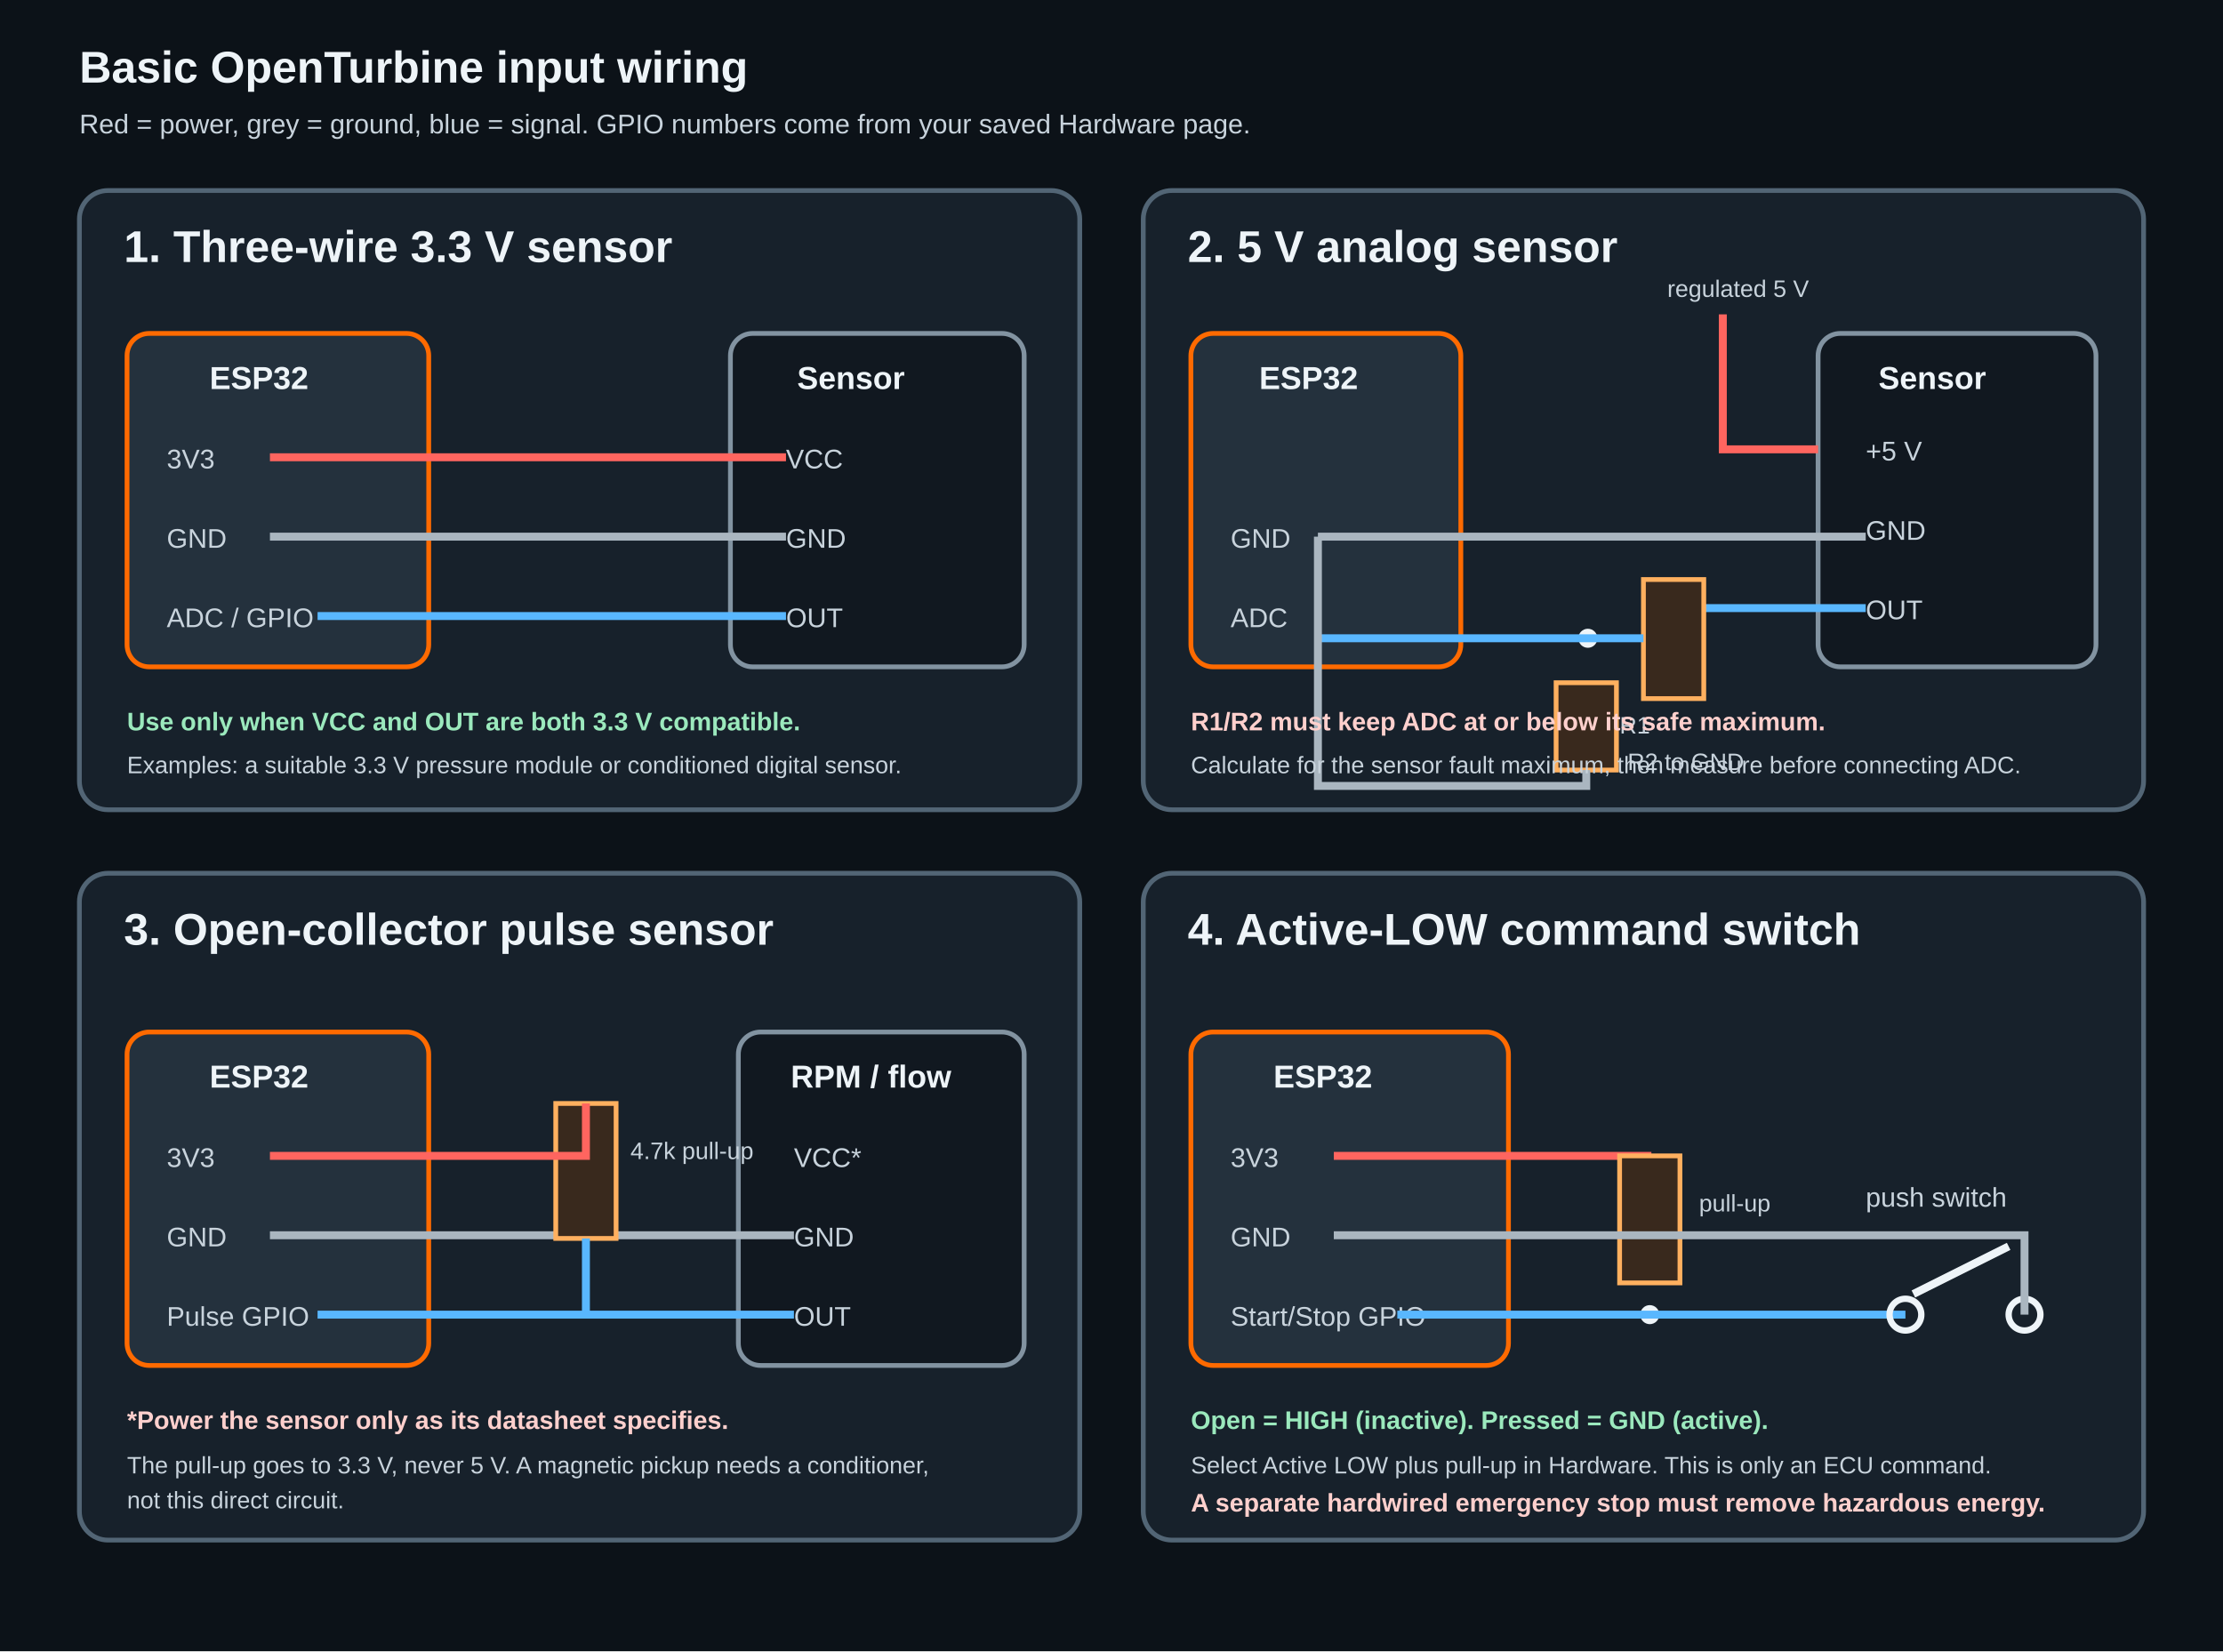
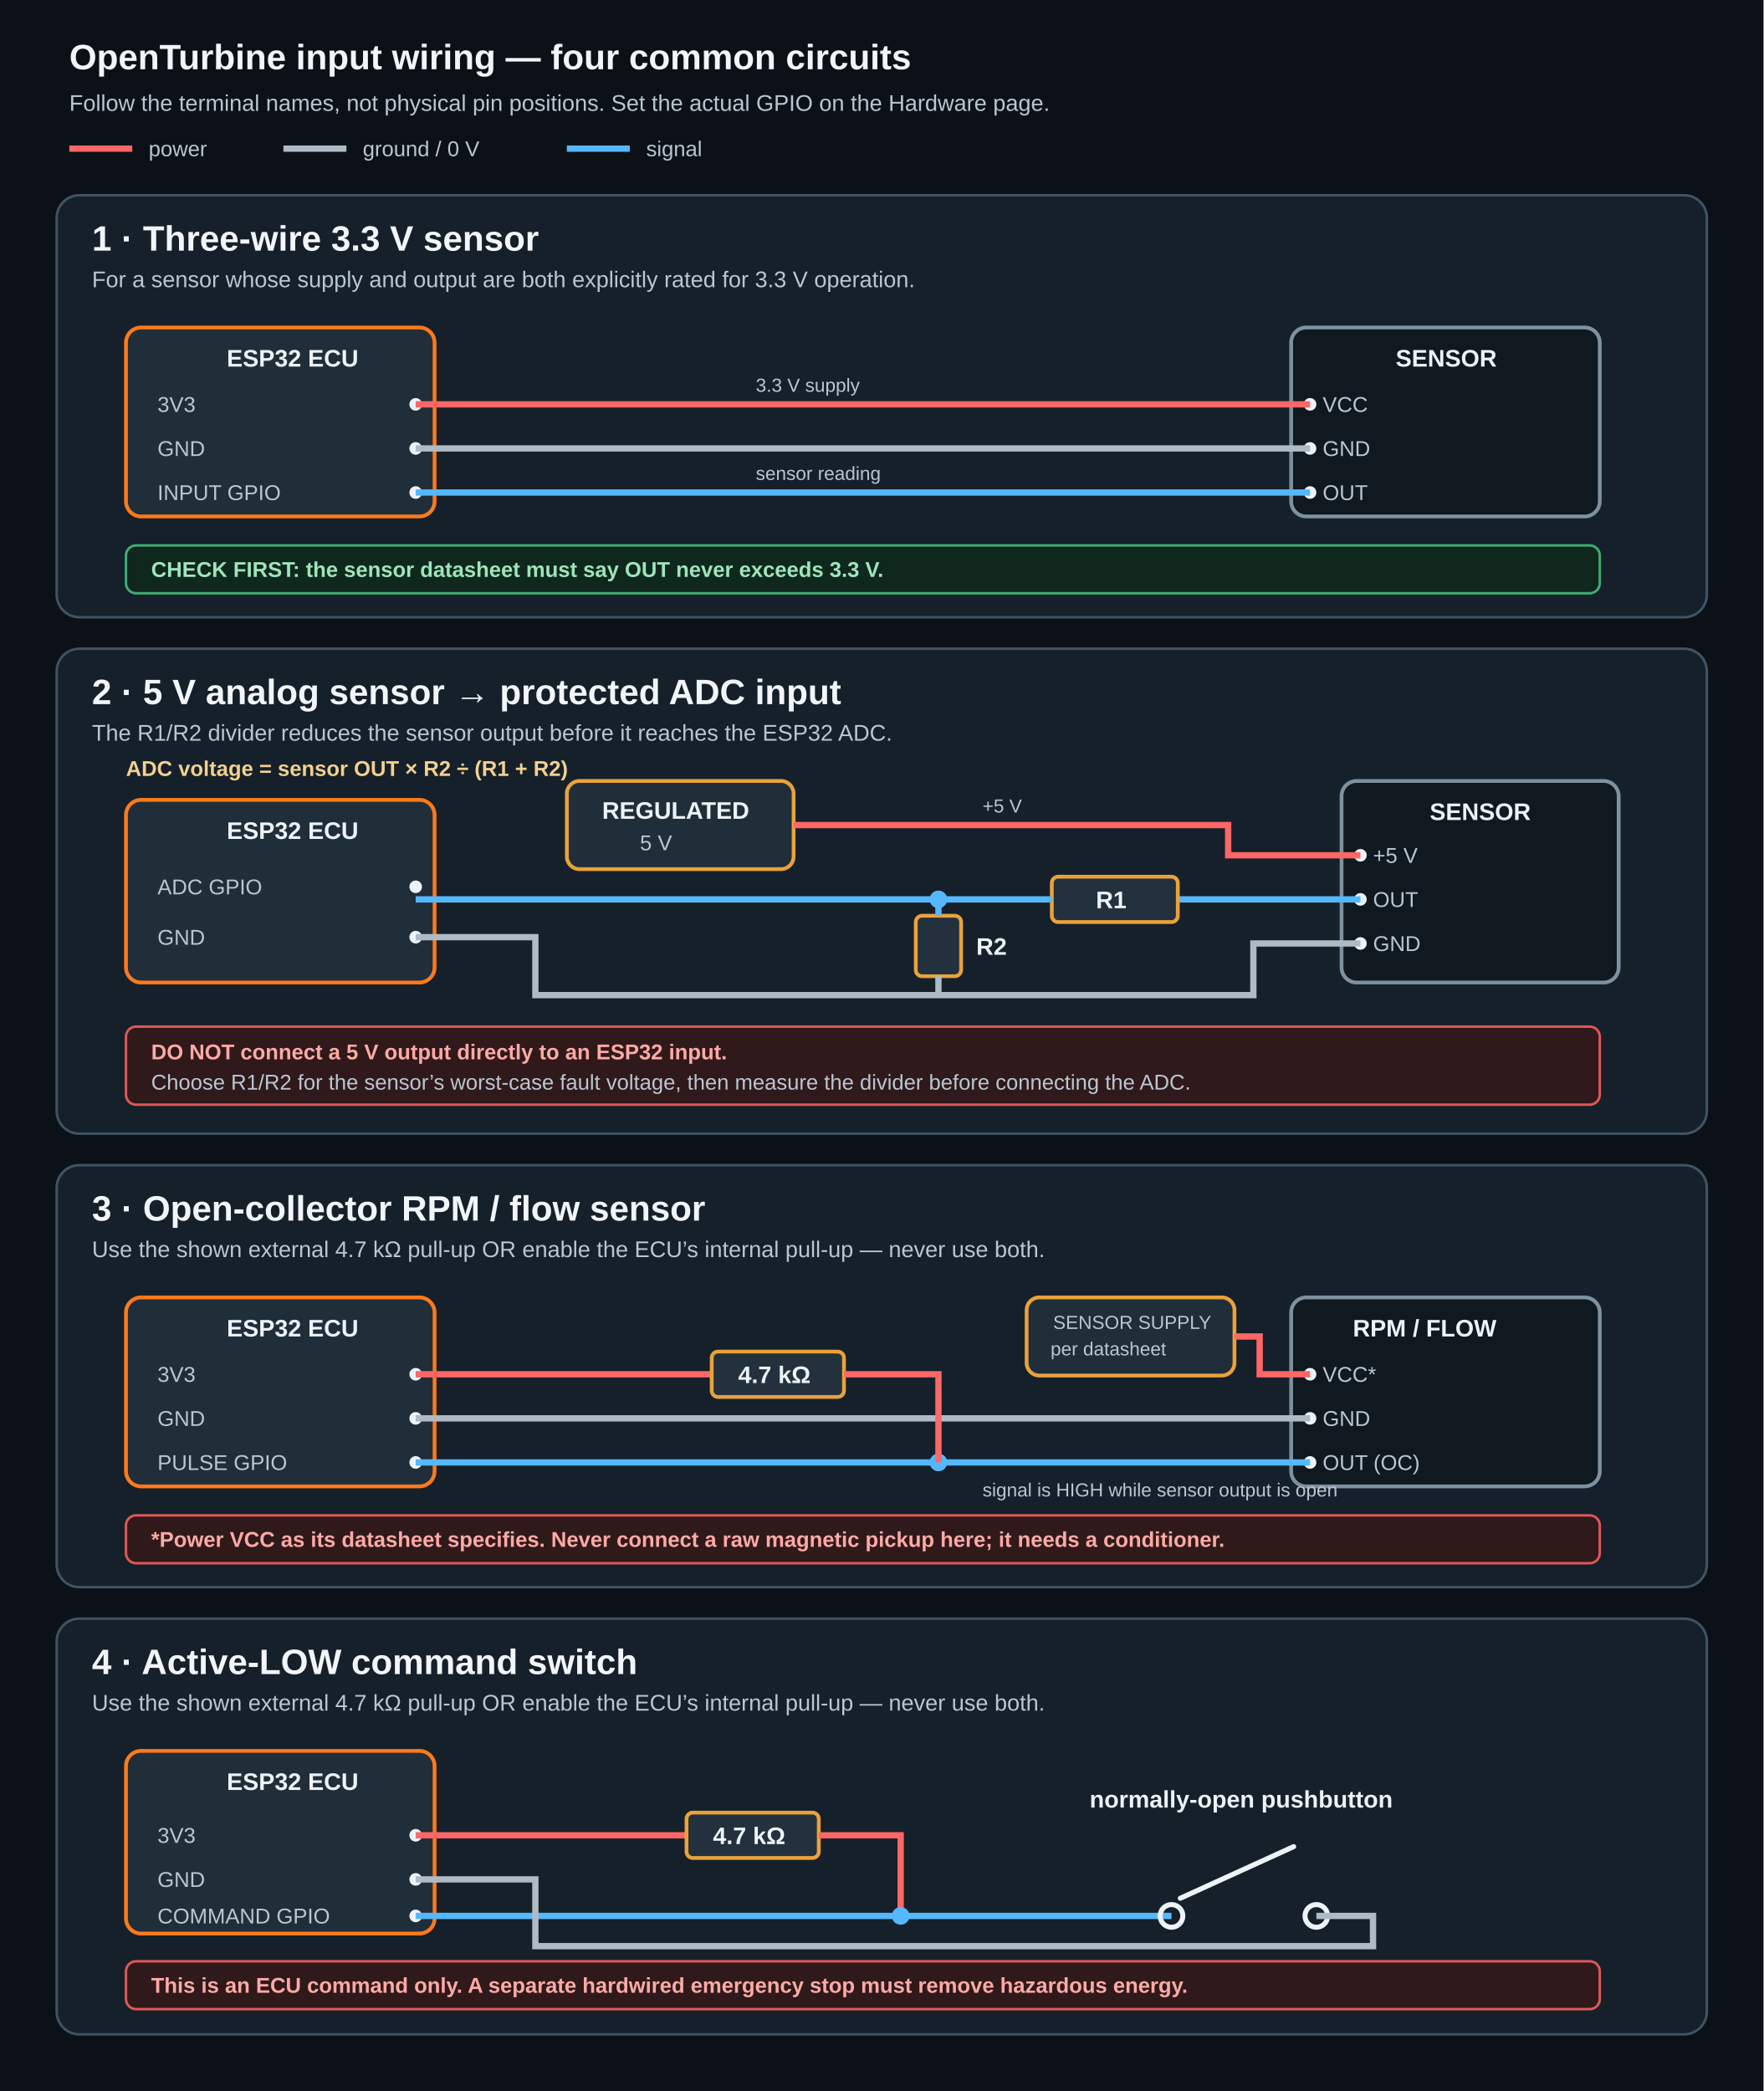
- <svg xmlns="http://www.w3.org/2000/svg" width="1400" height="1040" viewBox="0 0 1400 1040" role="img" aria-labelledby="title desc">
+ <svg xmlns="http://www.w3.org/2000/svg" width="1400" height="1660" viewBox="0 0 1400 1660" role="img" aria-labelledby="title desc">
  <defs>
    <style>
-       .bg{fill:#0c1218}.panel{fill:#17212b;stroke:#526575;stroke-width:3}.ecu{fill:#24313d;stroke:#ff6a00;stroke-width:3}.device{fill:#111820;stroke:#8293a1;stroke-width:3}.title{fill:#eef4f8;font:700 28px Arial,sans-serif}.label{fill:#eef4f8;font:700 20px Arial,sans-serif}.note{fill:#c8d3dc;font:17px Arial,sans-serif}.tiny{fill:#c8d3dc;font:15px Arial,sans-serif}.v{stroke:#ff655f}.g{stroke:#aab6c0}.s{stroke:#59b7ff}.wire{fill:none;stroke-width:5}.dot{fill:#eef4f8}.res{fill:#39291d;stroke:#ffb05f;stroke-width:3}.warn{fill:#ffd0cd;font:700 16px Arial,sans-serif}.ok{fill:#9be9bd;font:700 16px Arial,sans-serif}
+       .bg{fill:#0b1117}.card{fill:#15202a;stroke:#405363;stroke-width:2}.head{fill:#f2f6f9;font:700 28px Arial,sans-serif}.sub{fill:#b9c7d2;font:18px Arial,sans-serif}.label{fill:#edf3f7;font:700 19px Arial,sans-serif}.small{fill:#b9c7d2;font:17px Arial,sans-serif}.tiny{fill:#b9c7d2;font:15px Arial,sans-serif}.ecu{fill:#202e3a;stroke:#ff7a1a;stroke-width:3}.device{fill:#101820;stroke:#7e91a0;stroke-width:3}.supply{fill:#202e3a;stroke:#e9a23b;stroke-width:3}.terminal{fill:#edf3f7}.power{fill:none;stroke:#ff6666;stroke-width:5}.ground{fill:none;stroke:#aebbc5;stroke-width:5}.signal{fill:none;stroke:#55b8ff;stroke-width:5}.component{fill:#22313d;stroke:#e9a23b;stroke-width:3}.goodbox{fill:#10271e;stroke:#3fac72;stroke-width:2}.good{fill:#9de6b9;font:700 17px Arial,sans-serif}.warnbox{fill:#30191b;stroke:#df5757;stroke-width:2}.warn{fill:#ffaaa6;font:700 17px Arial,sans-serif}.formula{fill:#f2d090;font:700 17px Arial,sans-serif}.node{fill:#55b8ff}.symbol{fill:none;stroke:#edf3f7;stroke-width:4;stroke-linecap:round;stroke-linejoin:round}
    </style>
  </defs>
-   <rect class="bg" width="1400" height="1040" />
-   <text class="title" x="50" y="52">Basic OpenTurbine input wiring</text>
-   <text class="note" x="50" y="84">Red = power, grey = ground, blue = signal. GPIO numbers come from your saved Hardware page.</text>
-   <g transform="translate(50 120)">
-     <rect class="panel" width="630" height="390" rx="18" />
-     <text class="title" x="28" y="45">1. Three-wire 3.3 V sensor</text>
-     <rect class="ecu" x="30" y="90" width="190" height="210" rx="14" />
-     <text class="label" x="82" y="125">ESP32</text>
-     <text class="note" x="55" y="175">3V3</text>
-     <text class="note" x="55" y="225">GND</text>
-     <text class="note" x="55" y="275">ADC / GPIO</text>
-     <rect class="device" x="410" y="90" width="185" height="210" rx="14" />
-     <text class="label" x="452" y="125">Sensor</text>
-     <text class="note" x="445" y="175">VCC</text>
-     <text class="note" x="445" y="225">GND</text>
-     <text class="note" x="445" y="275">OUT</text>
-     <path class="wire v" d="M120 168 H445" />
-     <path class="wire g" d="M120 218 H445" />
-     <path class="wire s" d="M150 268 H445" />
-     <text class="ok" x="30" y="340">Use only when VCC and OUT are both 3.3 V compatible.</text>
-     <text class="tiny" x="30" y="367">Examples: a suitable 3.3 V pressure module or conditioned digital sensor.</text>
+   <rect class="bg" width="1400" height="1660" />
+   <text class="head" x="55" y="55">OpenTurbine input wiring — four common circuits</text>
+   <text class="sub" x="55" y="88">Follow the terminal names, not physical pin positions. Set the actual GPIO on the Hardware page.</text>
+   <line class="power" x1="55" y1="118" x2="105" y2="118" />
+   <text class="small" x="118" y="124">power</text>
+   <line class="ground" x1="225" y1="118" x2="275" y2="118" />
+   <text class="small" x="288" y="124">ground / 0 V</text>
+   <line class="signal" x1="450" y1="118" x2="500" y2="118" />
+   <text class="small" x="513" y="124">signal</text>
+   <g transform="translate(45 155)">
+     <rect class="card" width="1310" height="335" rx="18" />
+     <text class="head" x="28" y="44">1 · Three-wire 3.3 V sensor</text>
+     <text class="sub" x="28" y="73">For a sensor whose supply and output are both explicitly rated for 3.3 V operation.</text>
+     <rect class="ecu" x="55" y="105" width="245" height="150" rx="12" />
+     <text class="label" x="135" y="136">ESP32 ECU</text>
+     <text class="small" x="80" y="172">3V3</text>
+     <text class="small" x="80" y="207">GND</text>
+     <text class="small" x="80" y="242">INPUT GPIO</text>
+     <circle class="terminal" cx="285" cy="166" r="5" />
+     <circle class="terminal" cx="285" cy="201" r="5" />
+     <circle class="terminal" cx="285" cy="236" r="5" />
+     <rect class="device" x="980" y="105" width="245" height="150" rx="12" />
+     <text class="label" x="1063" y="136">SENSOR</text>
+     <text class="small" x="1005" y="172">VCC</text>
+     <text class="small" x="1005" y="207">GND</text>
+     <text class="small" x="1005" y="242">OUT</text>
+     <circle class="terminal" cx="995" cy="166" r="5" />
+     <circle class="terminal" cx="995" cy="201" r="5" />
+     <circle class="terminal" cx="995" cy="236" r="5" />
+     <path class="power" d="M285 166 H995" />
+     <path class="ground" d="M285 201 H995" />
+     <path class="signal" d="M285 236 H995" />
+     <text class="tiny" x="555" y="156">3.3 V supply</text>
+     <text class="tiny" x="555" y="226">sensor reading</text>
+     <rect class="goodbox" x="55" y="278" width="1170" height="38" rx="8" />
+     <text class="good" x="75" y="303">CHECK FIRST: the sensor datasheet must say OUT never exceeds 3.3 V.</text>
  </g>
-   <g transform="translate(720 120)">
-     <rect class="panel" width="630" height="390" rx="18" />
-     <text class="title" x="28" y="45">2. 5 V analog sensor</text>
-     <rect class="ecu" x="30" y="90" width="170" height="210" rx="14" />
-     <text class="label" x="73" y="125">ESP32</text>
-     <text class="note" x="55" y="225">GND</text>
-     <text class="note" x="55" y="275">ADC</text>
-     <rect class="device" x="425" y="90" width="175" height="210" rx="14" />
-     <text class="label" x="463" y="125">Sensor</text>
-     <text class="note" x="455" y="170">+5 V</text>
-     <text class="note" x="455" y="220">GND</text>
-     <text class="note" x="455" y="270">OUT</text>
-     <path class="wire v" d="M425 163 H365 V78" />
-     <text class="tiny" x="330" y="67">regulated 5 V</text>
-     <path class="wire g" d="M110 218 H455" />
-     <path class="wire s" d="M455 263 H350" />
-     <rect class="res" x="315" y="245" width="38" height="75" />
-     <text class="tiny" x="300" y="342">R1</text>
-     <circle class="dot" cx="280" cy="282" r="6" />
-     <path class="wire s" d="M315 282 H110" />
-     <rect class="res" x="260" y="310" width="38" height="55" />
-     <text class="tiny" x="305" y="365">R2 to GND</text>
-     <path class="wire g" d="M279 365 V375 H110 V218" />
-     <text class="warn" x="30" y="340">R1/R2 must keep ADC at or below its safe maximum.</text>
-     <text class="tiny" x="30" y="367">Calculate for the sensor fault maximum, then measure before connecting ADC.</text>
+   <g transform="translate(45 515)">
+     <rect class="card" width="1310" height="385" rx="18" />
+     <text class="head" x="28" y="44">2 · 5 V analog sensor → protected ADC input</text>
+     <text class="sub" x="28" y="73">The R1/R2 divider reduces the sensor output before it reaches the ESP32 ADC.</text>
+     <rect class="ecu" x="55" y="120" width="245" height="145" rx="12" />
+     <text class="label" x="135" y="151">ESP32 ECU</text>
+     <text class="small" x="80" y="195">ADC GPIO</text>
+     <text class="small" x="80" y="235">GND</text>
+     <circle class="terminal" cx="285" cy="189" r="5" />
+     <circle class="terminal" cx="285" cy="229" r="5" />
+     <rect class="supply" x="405" y="105" width="180" height="70" rx="10" />
+     <text class="label" x="433" y="135">REGULATED</text>
+     <text class="small" x="463" y="160">5 V</text>
+     <rect class="device" x="1020" y="105" width="220" height="160" rx="12" />
+     <text class="label" x="1090" y="136">SENSOR</text>
+     <text class="small" x="1045" y="170">+5 V</text>
+     <text class="small" x="1045" y="205">OUT</text>
+     <text class="small" x="1045" y="240">GND</text>
+     <circle class="terminal" cx="1035" cy="164" r="5" />
+     <circle class="terminal" cx="1035" cy="199" r="5" />
+     <circle class="terminal" cx="1035" cy="234" r="5" />
+     <path class="power" d="M585 140 H930 V164 H1035" />
+     <text class="tiny" x="735" y="130">+5 V</text>
+     <path class="signal" d="M1035 199 H890" />
+     <rect class="component" x="790" y="181" width="100" height="36" rx="5" />
+     <text class="label" x="825" y="206">R1</text>
+     <path class="signal" d="M790 199 H285" />
+     <circle class="node" cx="700" cy="199" r="7" />
+     <path class="ground" d="M285 229 H380 V275 H950 V234 H1035" />
+     <rect class="component" x="682" y="212" width="36" height="48" rx="5" />
+     <text class="label" x="730" y="243">R2</text>
+     <path class="signal" d="M700 199 V212" />
+     <path class="ground" d="M700 260 V275" />
+     <text class="formula" x="55" y="101">ADC voltage = sensor OUT × R2 ÷ (R1 + R2)</text>
+     <rect class="warnbox" x="55" y="300" width="1170" height="62" rx="8" />
+     <text class="warn" x="75" y="326">DO NOT connect a 5 V output directly to an ESP32 input.</text>
+     <text class="small" x="75" y="350">Choose R1/R2 for the sensor’s worst-case fault voltage, then measure the divider before connecting the ADC.</text>
  </g>
-   <g transform="translate(50 550)">
-     <rect class="panel" width="630" height="420" rx="18" />
-     <text class="title" x="28" y="45">3. Open-collector pulse sensor</text>
-     <rect class="ecu" x="30" y="100" width="190" height="210" rx="14" />
-     <text class="label" x="82" y="135">ESP32</text>
-     <text class="note" x="55" y="185">3V3</text>
-     <text class="note" x="55" y="235">GND</text>
-     <text class="note" x="55" y="285">Pulse GPIO</text>
-     <rect class="device" x="415" y="100" width="180" height="210" rx="14" />
-     <text class="label" x="448" y="135">RPM / flow</text>
-     <text class="note" x="450" y="185">VCC*</text>
-     <text class="note" x="450" y="235">GND</text>
-     <text class="note" x="450" y="285">OUT</text>
-     <path class="wire g" d="M120 228 H450" />
-     <path class="wire s" d="M150 278 H450" />
-     <rect class="res" x="300" y="145" width="38" height="85" />
-     <text class="tiny" x="347" y="180">4.7k pull-up</text>
-     <path class="wire v" d="M120 178 H319 V145" />
-     <path class="wire s" d="M319 230 V278" />
-     <text class="warn" x="30" y="350">*Power the sensor only as its datasheet specifies.</text>
-     <text class="tiny" x="30" y="378">The pull-up goes to 3.3 V, never 5 V. A magnetic pickup needs a conditioner,</text>
-     <text class="tiny" x="30" y="400">not this direct circuit.</text>
+   <g transform="translate(45 925)">
+     <rect class="card" width="1310" height="335" rx="18" />
+     <text class="head" x="28" y="44">3 · Open-collector RPM / flow sensor</text>
+     <text class="sub" x="28" y="73">Use the shown external 4.7 kΩ pull-up OR enable the ECU’s internal pull-up — never use both.</text>
+     <rect class="ecu" x="55" y="105" width="245" height="150" rx="12" />
+     <text class="label" x="135" y="136">ESP32 ECU</text>
+     <text class="small" x="80" y="172">3V3</text>
+     <text class="small" x="80" y="207">GND</text>
+     <text class="small" x="80" y="242">PULSE GPIO</text>
+     <circle class="terminal" cx="285" cy="166" r="5" />
+     <circle class="terminal" cx="285" cy="201" r="5" />
+     <circle class="terminal" cx="285" cy="236" r="5" />
+     <rect class="device" x="980" y="105" width="245" height="150" rx="12" />
+     <text class="label" x="1029" y="136">RPM / FLOW</text>
+     <text class="small" x="1005" y="172">VCC*</text>
+     <text class="small" x="1005" y="207">GND</text>
+     <text class="small" x="1005" y="242">OUT (OC)</text>
+     <circle class="terminal" cx="995" cy="166" r="5" />
+     <circle class="terminal" cx="995" cy="201" r="5" />
+     <circle class="terminal" cx="995" cy="236" r="5" />
+     <rect class="supply" x="770" y="105" width="165" height="62" rx="10" />
+     <text class="tiny" x="791" y="130">SENSOR SUPPLY</text>
+     <text class="tiny" x="789" y="151">per datasheet</text>
+     <path class="power" d="M935 136 H955 V166 H995" />
+     <path class="ground" d="M285 201 H995" />
+     <path class="signal" d="M285 236 H995" />
+     <circle class="node" cx="700" cy="236" r="7" />
+     <path class="power" d="M285 166 H520" />
+     <rect class="component" x="520" y="148" width="105" height="36" rx="5" />
+     <text class="label" x="541" y="173">4.7 kΩ</text>
+     <path class="power" d="M625 166 H700 V236" />
+     <text class="tiny" x="735" y="263">signal is HIGH while sensor output is open</text>
+     <rect class="warnbox" x="55" y="278" width="1170" height="38" rx="8" />
+     <text class="warn" x="75" y="303">*Power VCC as its datasheet specifies. Never connect a raw magnetic pickup here; it needs a conditioner.</text>
  </g>
-   <g transform="translate(720 550)">
-     <rect class="panel" width="630" height="420" rx="18" />
-     <text class="title" x="28" y="45">4. Active-LOW command switch</text>
-     <rect class="ecu" x="30" y="100" width="200" height="210" rx="14" />
-     <text class="label" x="82" y="135">ESP32</text>
-     <text class="note" x="55" y="185">3V3</text>
-     <text class="note" x="55" y="235">GND</text>
-     <text class="note" x="55" y="285">Start/Stop GPIO</text>
-     <path class="wire v" d="M120 178 H320" />
-     <rect class="res" x="300" y="178" width="38" height="80" />
-     <text class="tiny" x="350" y="213">pull-up</text>
-     <circle class="dot" cx="319" cy="278" r="6" />
-     <path class="wire s" d="M160 278 H480" />
-     <circle cx="480" cy="278" r="10" fill="none" stroke="#eef4f8" stroke-width="4" />
-     <circle cx="555" cy="278" r="10" fill="none" stroke="#eef4f8" stroke-width="4" />
-     <path d="M485 265 L545 235" stroke="#eef4f8" stroke-width="5" />
-     <text class="note" x="455" y="210">push switch</text>
-     <path class="wire g" d="M555 278 V228 H120" />
-     <text class="ok" x="30" y="350">Open = HIGH (inactive). Pressed = GND (active).</text>
-     <text class="tiny" x="30" y="378">Select Active LOW plus pull-up in Hardware. This is only an ECU command.</text>
-     <text class="warn" x="30" y="402">A separate hardwired emergency stop must remove hazardous energy.</text>
+   <g transform="translate(45 1285)">
+     <rect class="card" width="1310" height="330" rx="18" />
+     <text class="head" x="28" y="44">4 · Active-LOW command switch</text>
+     <text class="sub" x="28" y="73">Use the shown external 4.7 kΩ pull-up OR enable the ECU’s internal pull-up — never use both.</text>
+     <rect class="ecu" x="55" y="105" width="245" height="145" rx="12" />
+     <text class="label" x="135" y="136">ESP32 ECU</text>
+     <text class="small" x="80" y="178">3V3</text>
+     <text class="small" x="80" y="213">GND</text>
+     <text class="small" x="80" y="242">COMMAND GPIO</text>
+     <circle class="terminal" cx="285" cy="172" r="5" />
+     <circle class="terminal" cx="285" cy="207" r="5" />
+     <circle class="terminal" cx="285" cy="236" r="5" />
+     <path class="power" d="M285 172 H500" />
+     <rect class="component" x="500" y="154" width="105" height="36" rx="5" />
+     <text class="label" x="521" y="179">4.7 kΩ</text>
+     <path class="power" d="M605 172 H670 V236" />
+     <path class="signal" d="M285 236 H885" />
+     <circle class="node" cx="670" cy="236" r="7" />
+     <circle class="symbol" cx="885" cy="236" r="9" />
+     <circle class="symbol" cx="1000" cy="236" r="9" />
+     <path class="symbol" d="M892 222 L982 181" />
+     <path class="ground" d="M285 207 H380 V260 H1045 V236 H1000" />
+     <text class="label" x="820" y="150">normally-open pushbutton</text>
+     <rect class="warnbox" x="55" y="272" width="1170" height="38" rx="8" />
+     <text class="warn" x="75" y="297">This is an ECU command only. A separate hardwired emergency stop must remove hazardous energy.</text>
  </g>
</svg>
